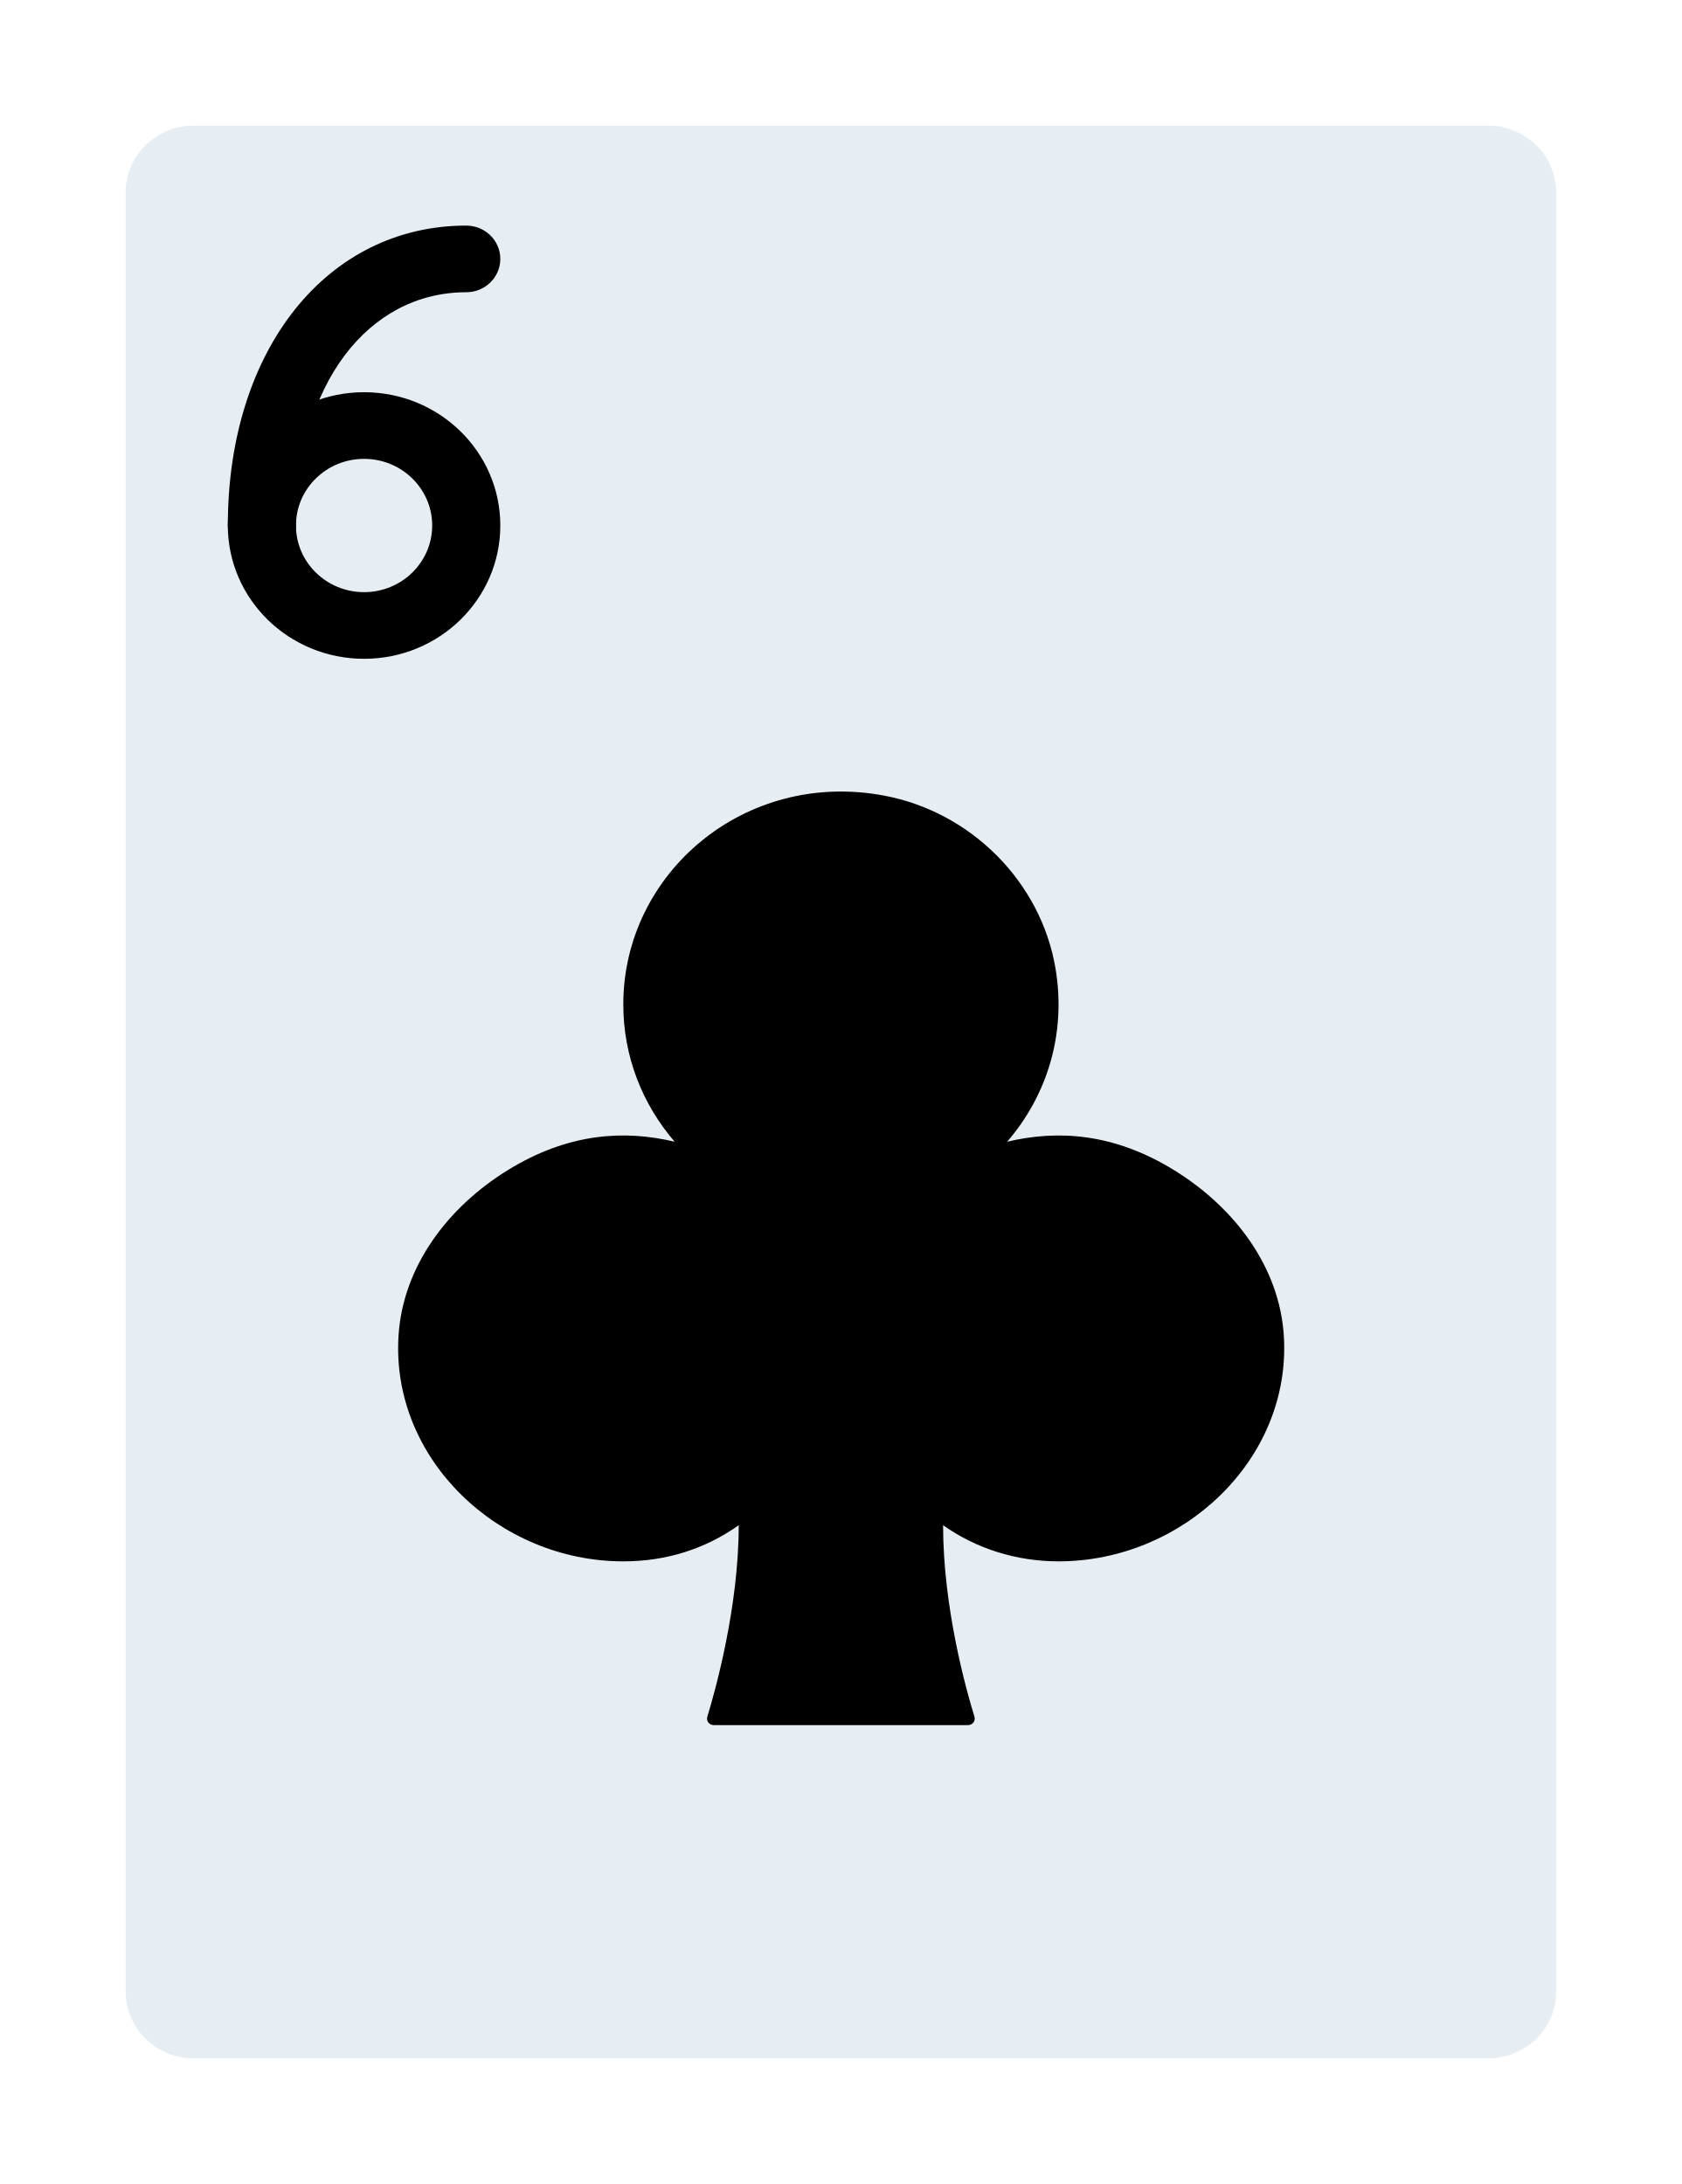
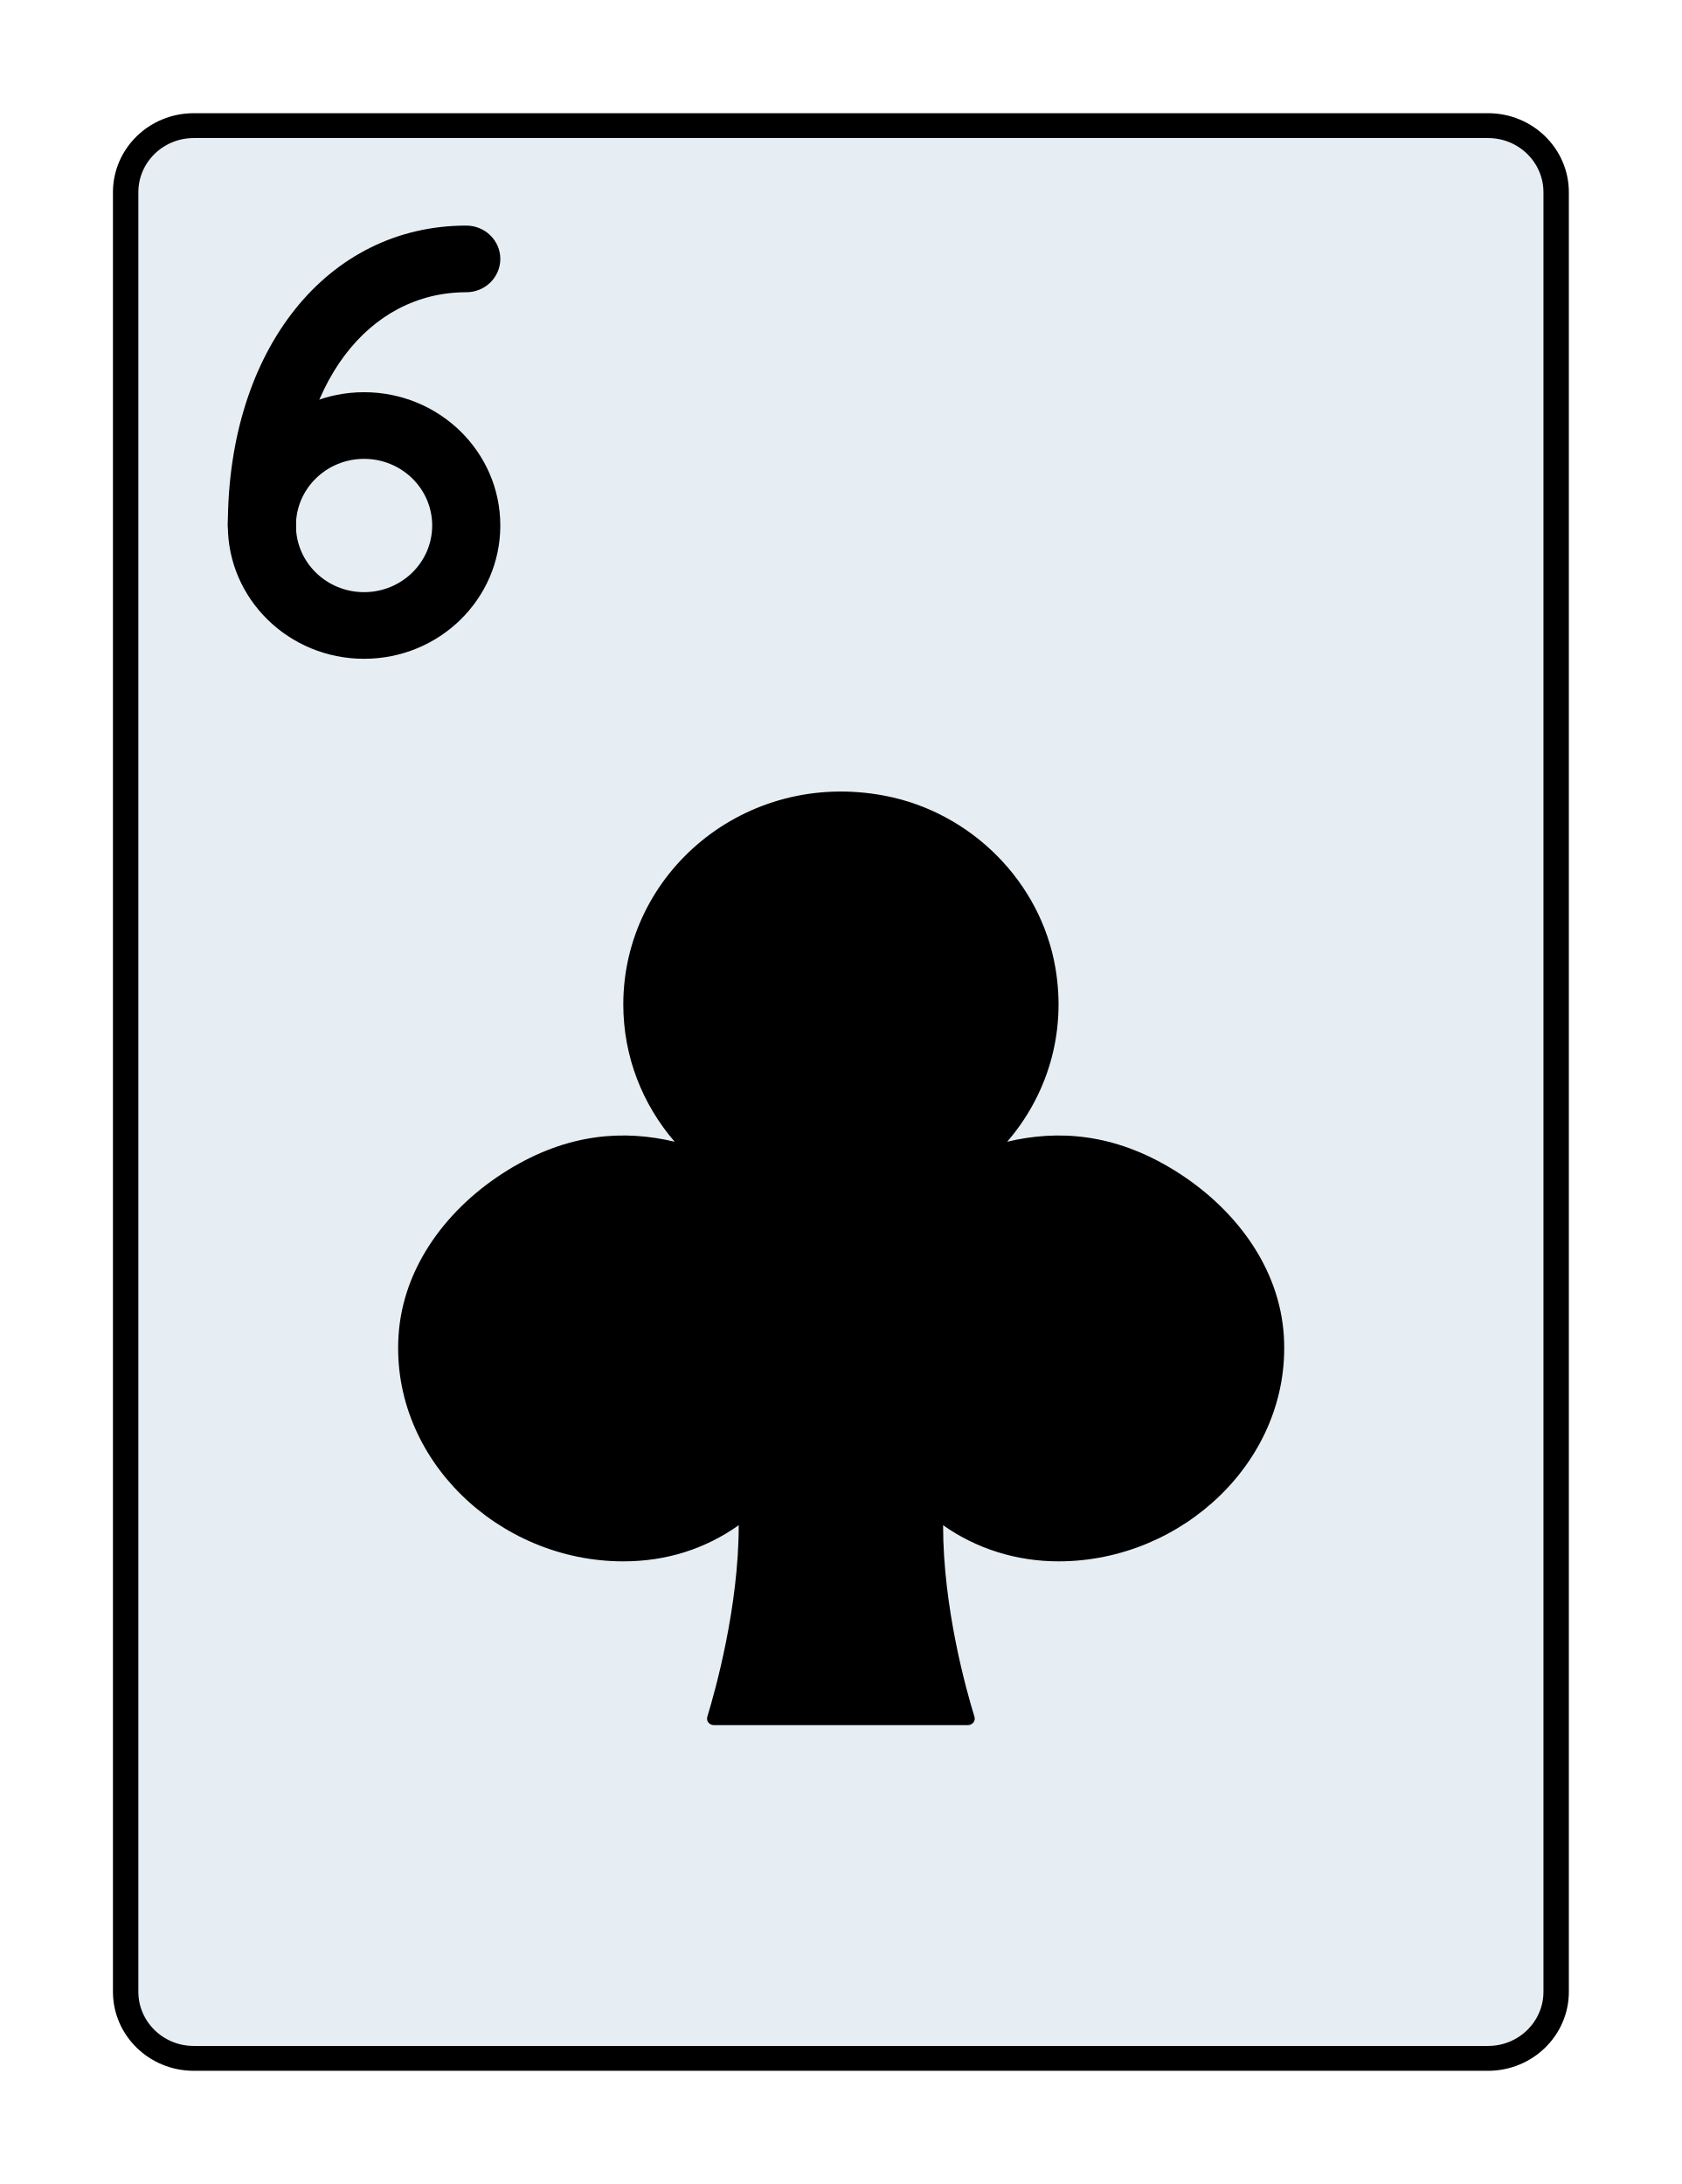
<svg xmlns="http://www.w3.org/2000/svg" version="1.1" id="Layer_1" x="0px" y="0px" viewBox="0 0 87 113" xml:space="preserve" width="87" height="113">
  <defs id="defs47" />
  <g id="g12" transform="matrix(0.1995911,0,0,0.1953125,-7.595324,6.5)">
-     <path style="fill:#e6eef4" d="M 423.724,0 H 88.276 C 78.522,0 70.621,7.901 70.621,17.655 v 476.69 c 0,9.754 7.901,17.655 17.655,17.655 h 335.448 c 9.754,0 17.655,-7.901 17.655,-17.655 V 17.655 C 441.379,7.901 433.479,0 423.724,0" id="path2" />
+     <path style="fill:#e6eef4;stroke:#000000;stroke-opacity:1;stroke-width:6.584;stroke-miterlimit:4;stroke-dasharray:none" d="M 423.724,0 H 88.276 C 78.522,0 70.621,7.901 70.621,17.655 v 476.69 c 0,9.754 7.901,17.655 17.655,17.655 h 335.448 c 9.754,0 17.655,-7.901 17.655,-17.655 V 17.655 C 441.379,7.901 433.479,0 423.724,0" id="path2" />
    <g id="g10">
      <path d="m 282.483,370.759 c 0,21.91 6.038,43.82 8.13,50.732 0.344,1.139 -0.521,2.233 -1.704,2.233 h -65.827 c -1.183,0 -2.039,-1.095 -1.704,-2.225 2.074,-6.947 8.139,-29.096 8.139,-50.741 -8.722,6.321 -18.803,9.578 -29.917,9.578 -32.274,0 -60.275,-27.101 -58.253,-59.78 1.13,-18.379 12.835,-34.145 28.425,-43.926 15.651,-9.825 30.164,-10.611 43.14,-7.459 -8.298,-9.825 -13.312,-22.502 -13.312,-36.361 0,-34.834 31.576,-62.296 67.663,-55.314 22.59,4.361 40.536,22.925 44.332,45.612 2.948,17.602 -2.304,33.986 -12.5,46.062 13.065,-3.169 27.692,-2.348 43.467,7.662 15.519,9.852 27.18,25.582 28.248,43.926 1.889,32.591 -26.2,59.577 -58.403,59.577 -10.963,0.002 -21.361,-3.388 -29.924,-9.576" id="path4" />
      <path d="m 132.414,141.241 c 19.503,0 35.31,-15.808 35.31,-35.31 0,-19.502 -15.808,-35.31 -35.31,-35.31 -19.502,0 -35.31,15.808 -35.31,35.31 0,19.502 15.807,35.31 35.31,35.31 z m 0,-52.965 c 9.752,0 17.655,7.903 17.655,17.655 0,9.752 -7.903,17.655 -17.655,17.655 -9.752,0 -17.655,-7.903 -17.655,-17.655 0,-9.752 7.903,-17.655 17.655,-17.655 z" id="path6" />
      <path d="m 158.897,44.138 c 4.875,0 8.828,-3.952 8.828,-8.828 0,-4.876 -3.952,-8.828 -8.828,-8.828 -36.002,0 -61.793,32.744 -61.793,79.448 0,4.875 3.952,8.828 8.828,8.828 4.875,0 8.828,-3.952 8.828,-8.828 -0.001,-37.752 18.934,-61.792 44.137,-61.792 z" id="path8" />
    </g>
  </g>
  <g id="g14" transform="translate(0,-399)" />
  <g id="g16" transform="translate(0,-399)" />
  <g id="g18" transform="translate(0,-399)" />
  <g id="g20" transform="translate(0,-399)" />
  <g id="g22" transform="translate(0,-399)" />
  <g id="g24" transform="translate(0,-399)" />
  <g id="g26" transform="translate(0,-399)" />
  <g id="g28" transform="translate(0,-399)" />
  <g id="g30" transform="translate(0,-399)" />
  <g id="g32" transform="translate(0,-399)" />
  <g id="g34" transform="translate(0,-399)" />
  <g id="g36" transform="translate(0,-399)" />
  <g id="g38" transform="translate(0,-399)" />
  <g id="g40" transform="translate(0,-399)" />
  <g id="g42" transform="translate(0,-399)" />
</svg>
